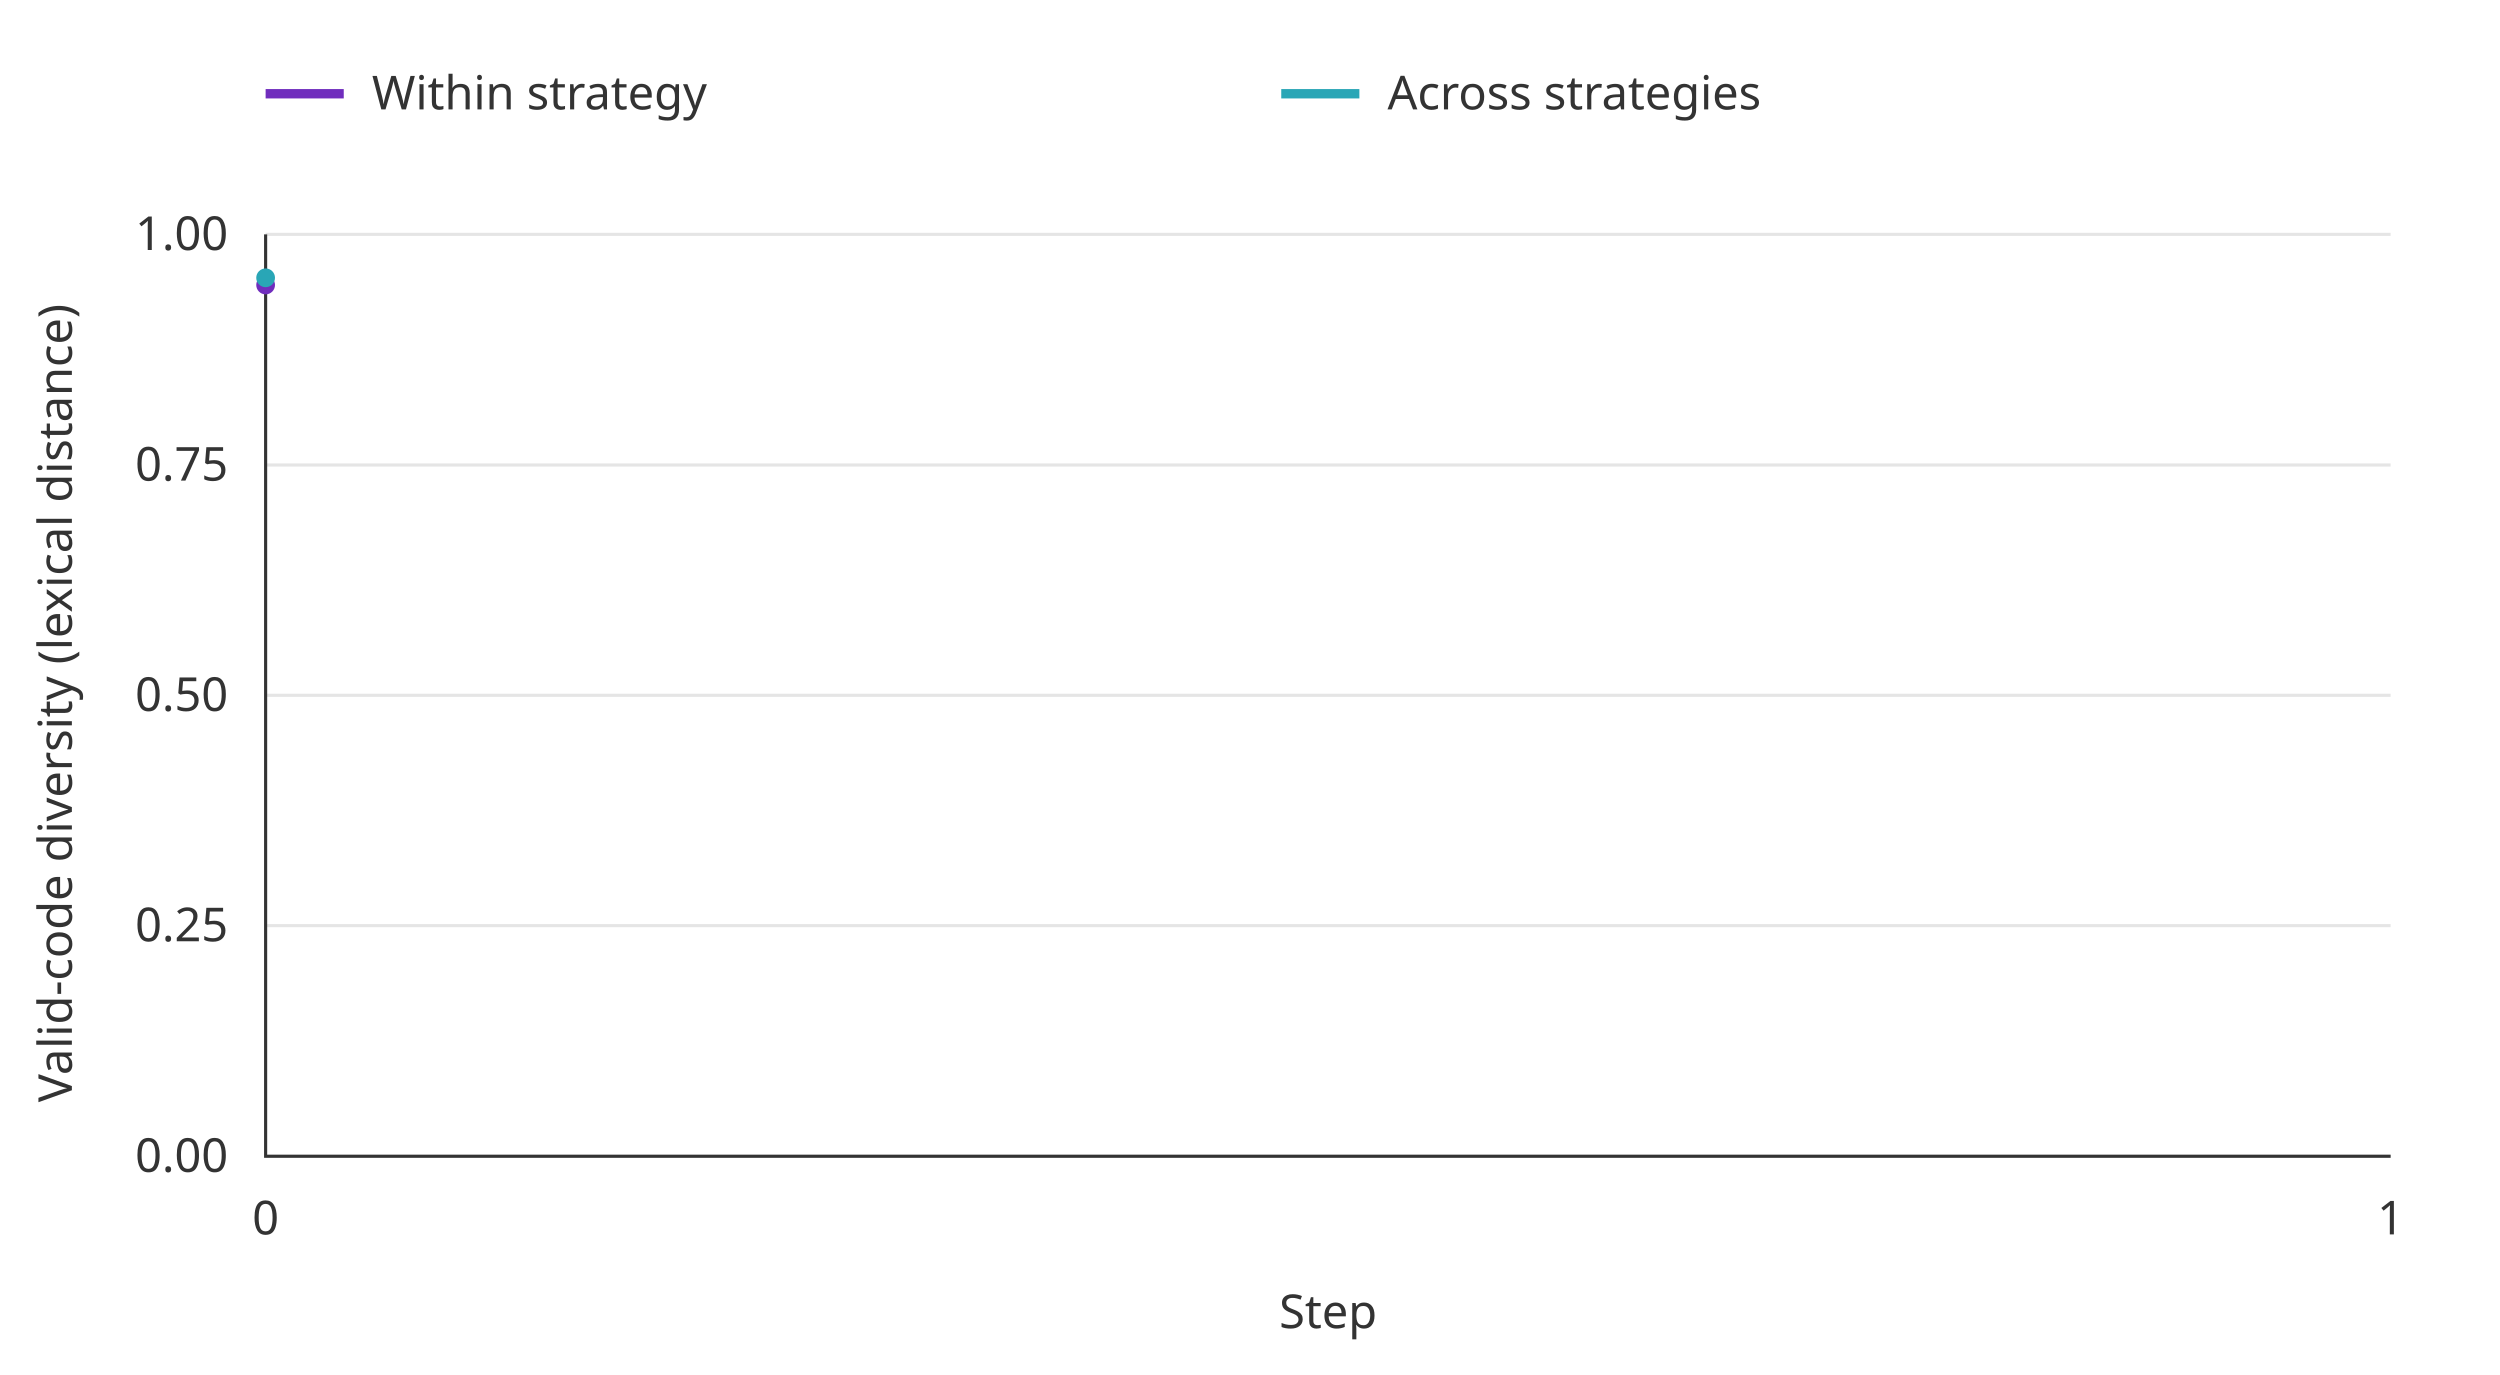
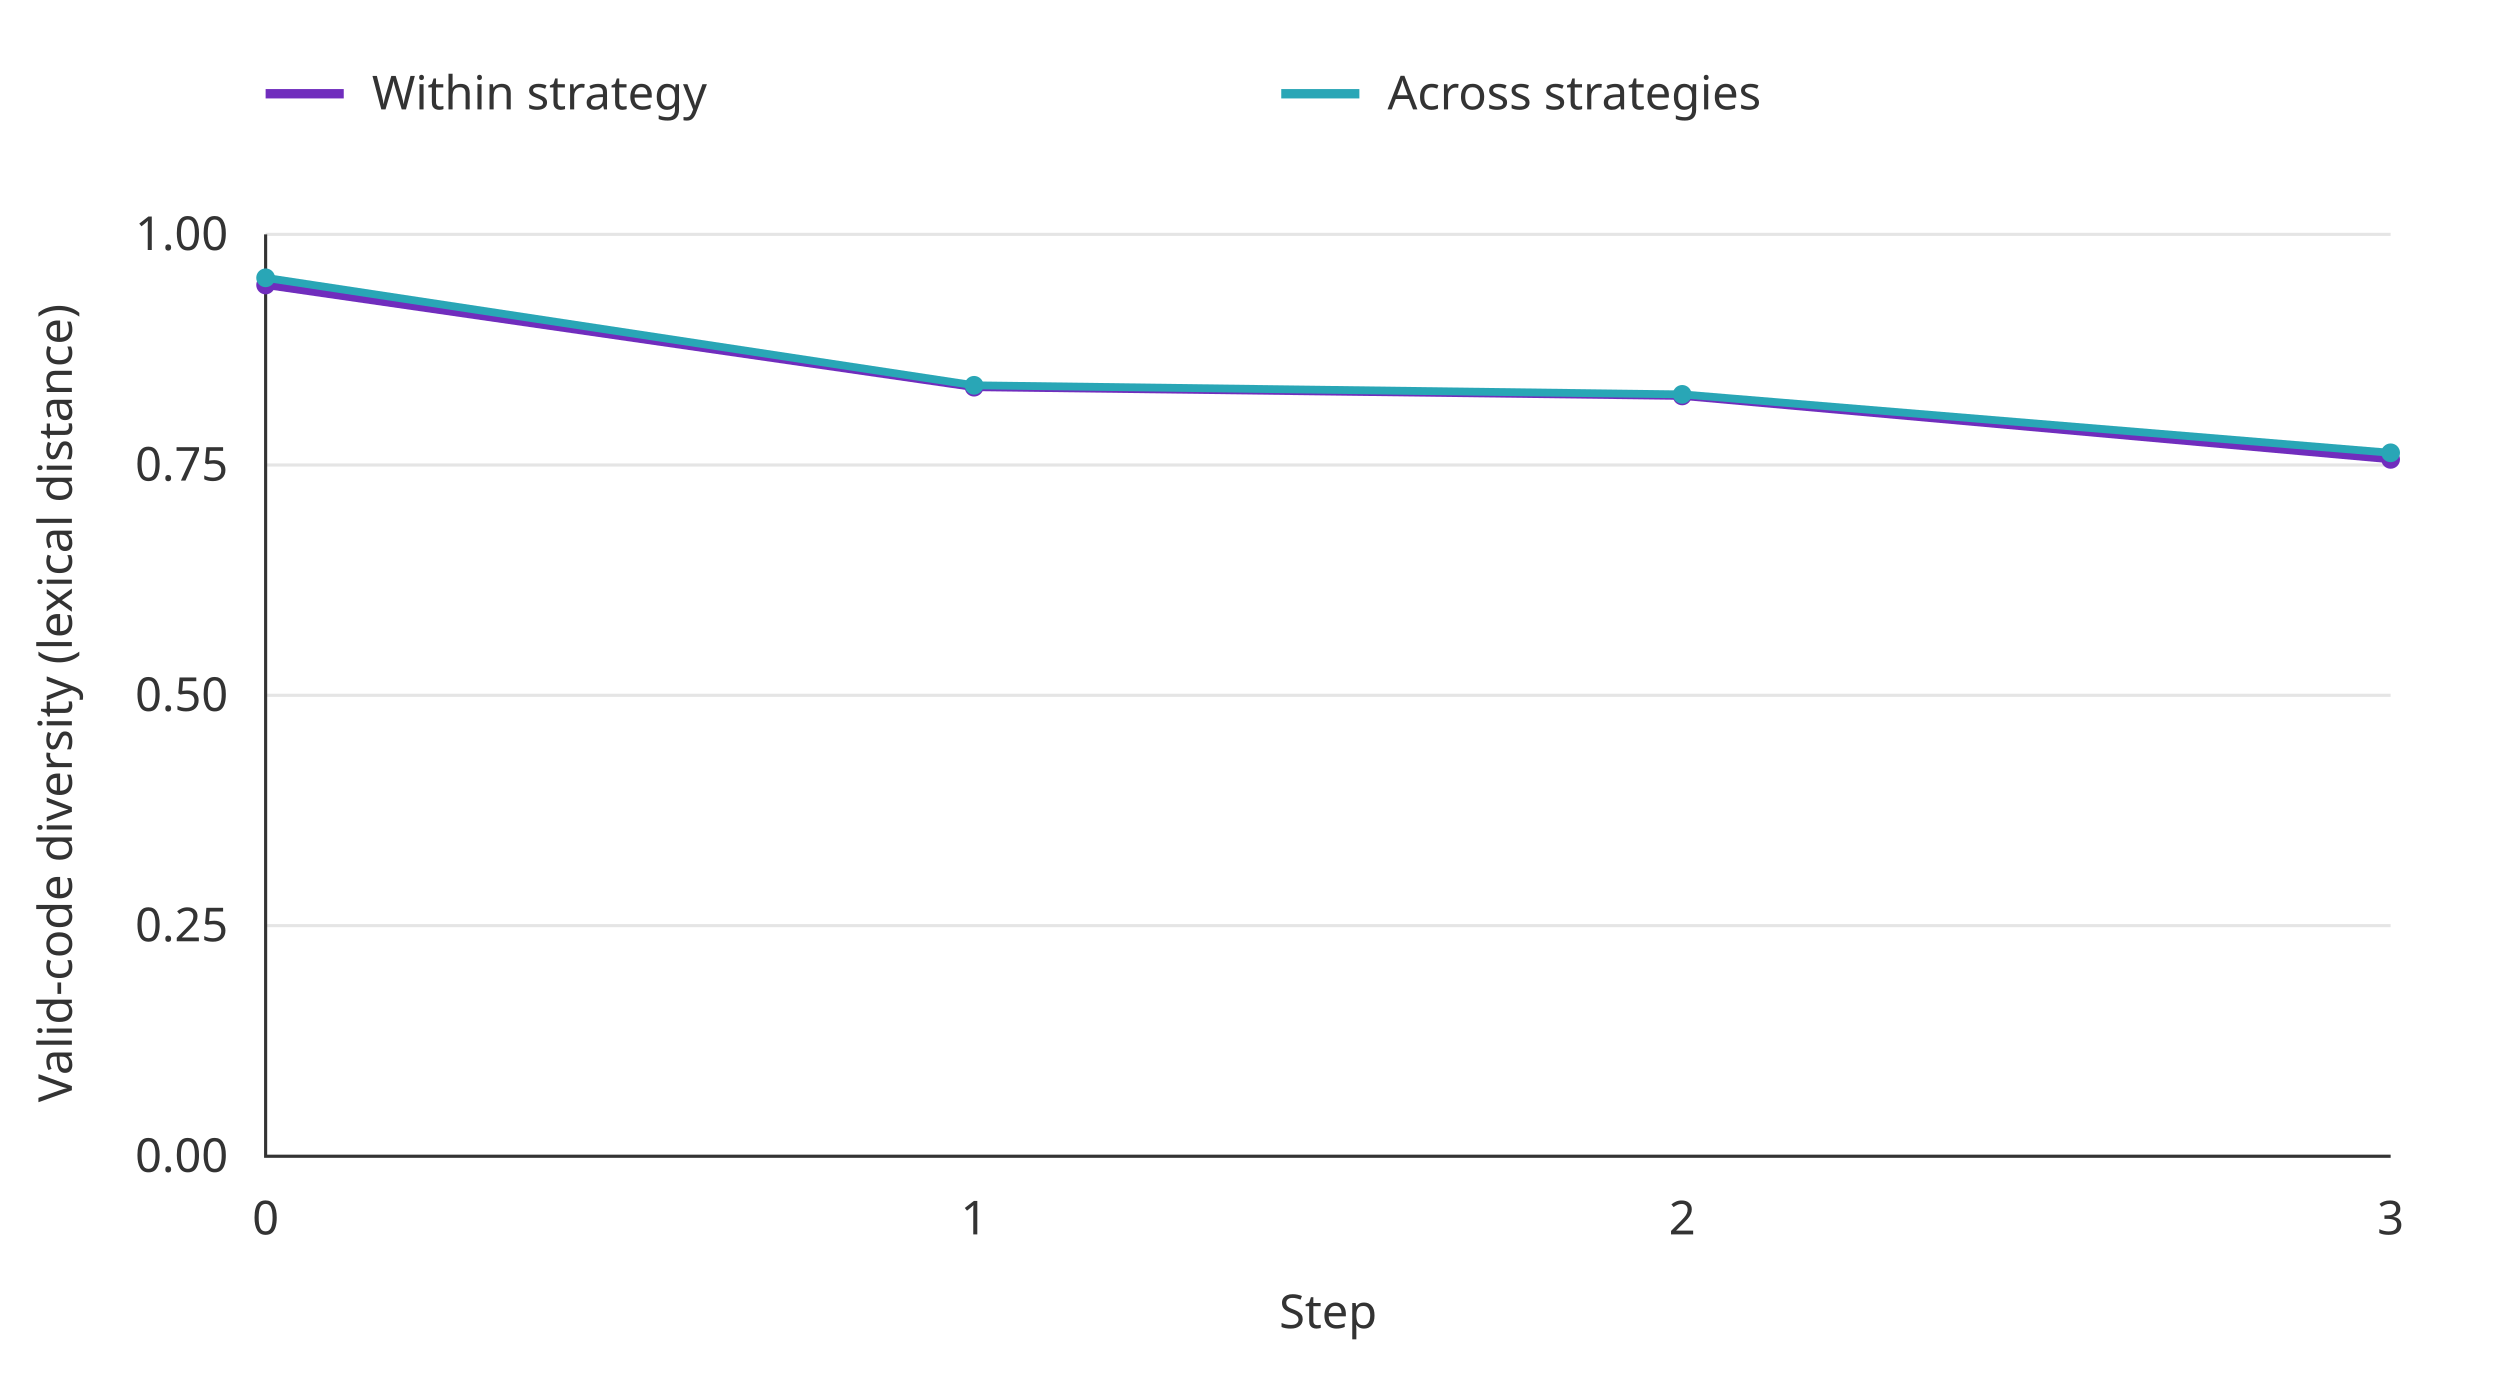
<svg xmlns="http://www.w3.org/2000/svg" width="800" height="440" viewBox="0 0 800 440">
  <rect width="100%" height="100%" fill="white" />
  <g font-family="sans-serif" font-size="15" fill="#333">
    <path d="M85,370.0 H765" stroke="#e5e5e5" />
    <text x="73" y="375.0" text-anchor="end">0.00</text>
    <path d="M85,296.2 H765" stroke="#e5e5e5" />
    <text x="73" y="301.2" text-anchor="end">0.25</text>
    <path d="M85,222.5 H765" stroke="#e5e5e5" />
    <text x="73" y="227.5" text-anchor="end">0.50</text>
    <path d="M85,148.8 H765" stroke="#e5e5e5" />
    <text x="73" y="153.8" text-anchor="end">0.75</text>
    <path d="M85,75.0 H765" stroke="#e5e5e5" />
    <text x="73" y="80.0" text-anchor="end">1.00</text>
    <text x="85.0" y="395" text-anchor="middle">0</text>
-     <text x="765.0" y="395" text-anchor="middle">1</text>
+     <text x="311.7" y="395" text-anchor="middle">1</text>
+     <text x="538.3" y="395" text-anchor="middle">2</text>
+     <text x="765.0" y="395" text-anchor="middle">3</text>
    <path d="M85,75 V370 H765" fill="none" stroke="#333" />
    <text x="425" y="425" text-anchor="middle">Step</text>
    <text transform="translate(23,225) rotate(-90)" text-anchor="middle">Valid-code diversity (lexical distance)</text>
    <path d="M85,30 h25" stroke="#702dbd" stroke-width="3" />
    <text x="119" y="35">Within strategy</text>
    <circle cx="85.0" cy="91.2" r="3" fill="#702dbd" />
-     <polyline points="85.0,91.2" fill="none" stroke="#702dbd" stroke-width="2.5" />
+     <circle cx="311.7" cy="123.9" r="3" fill="#702dbd" />
+     <circle cx="538.3" cy="126.7" r="3" fill="#702dbd" />
+     <circle cx="765.0" cy="147.0" r="3" fill="#702dbd" />
+     <polyline points="85.0,91.2 311.7,123.9 538.3,126.7 765.0,147.0" fill="none" stroke="#702dbd" stroke-width="2.5" />
    <path d="M410,30 h25" stroke="#29a6b6" stroke-width="3" />
    <text x="444" y="35">Across strategies</text>
    <circle cx="85.0" cy="88.9" r="3" fill="#29a6b6" />
-     <polyline points="85.0,88.9" fill="none" stroke="#29a6b6" stroke-width="2.5" />
+     <circle cx="311.7" cy="123.3" r="3" fill="#29a6b6" />
+     <circle cx="538.3" cy="126.2" r="3" fill="#29a6b6" />
+     <circle cx="765.0" cy="144.9" r="3" fill="#29a6b6" />
+     <polyline points="85.0,88.9 311.7,123.3 538.3,126.2 765.0,144.9" fill="none" stroke="#29a6b6" stroke-width="2.5" />
  </g>
</svg>
